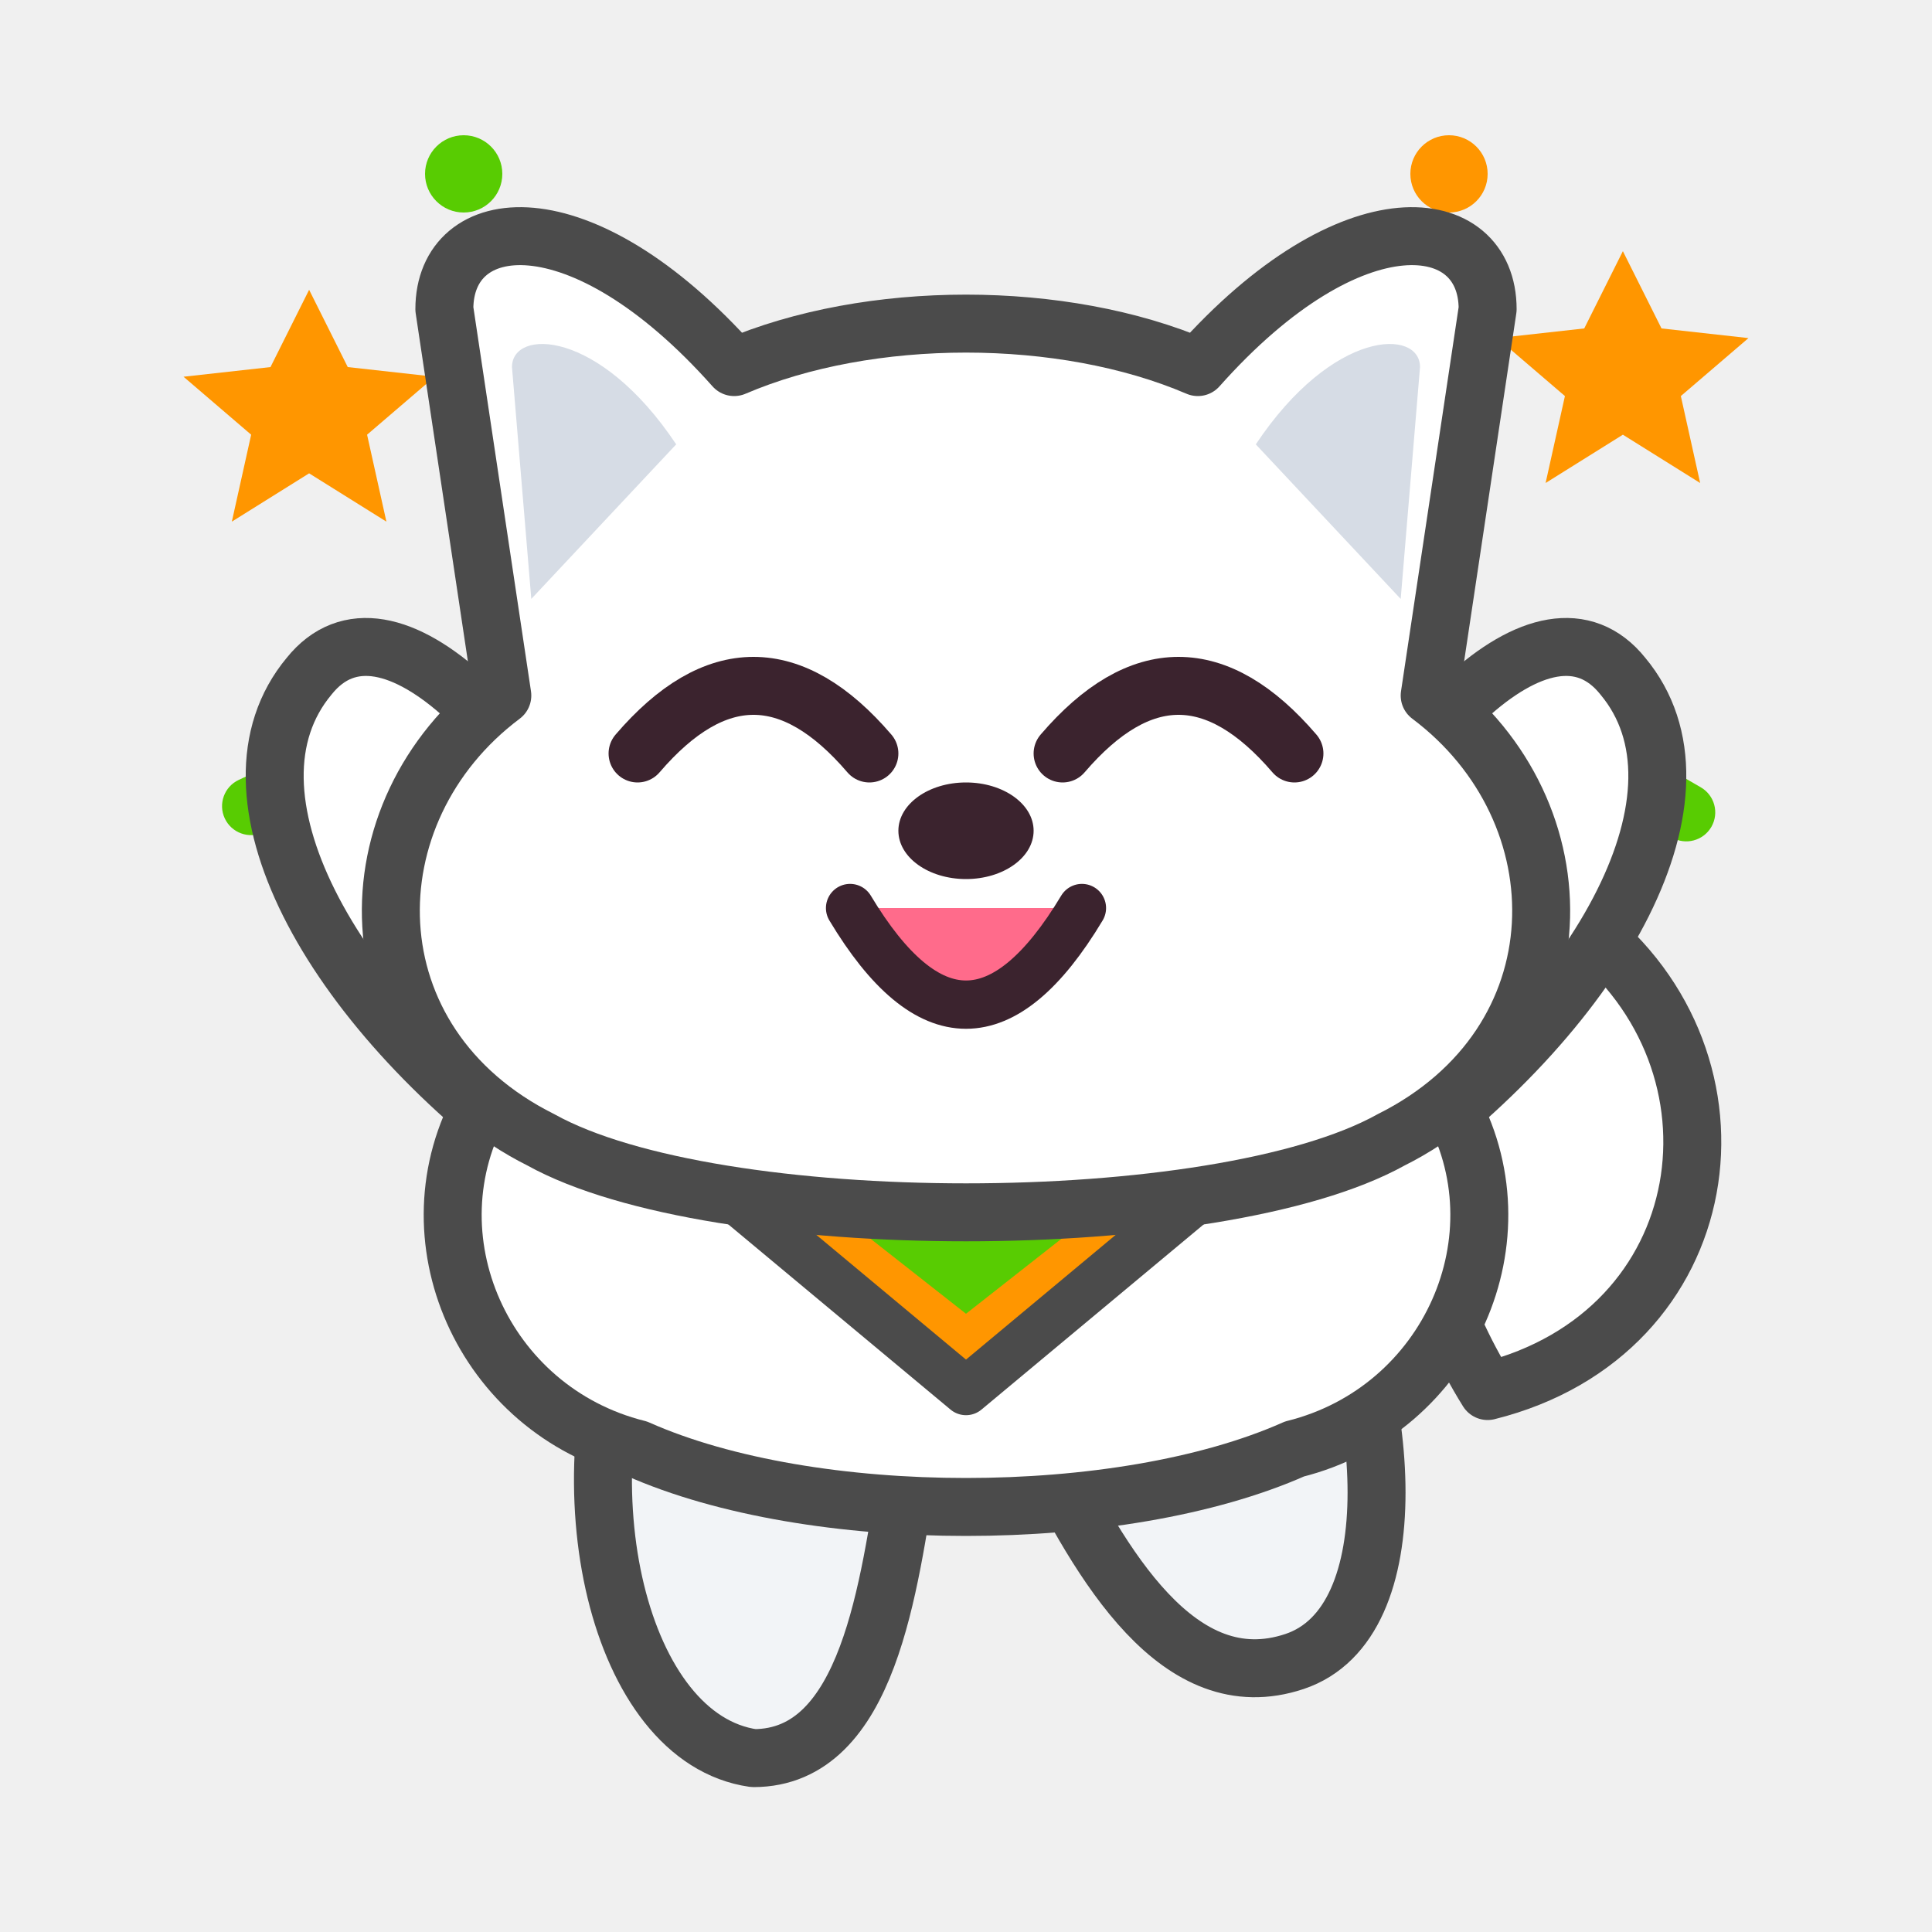
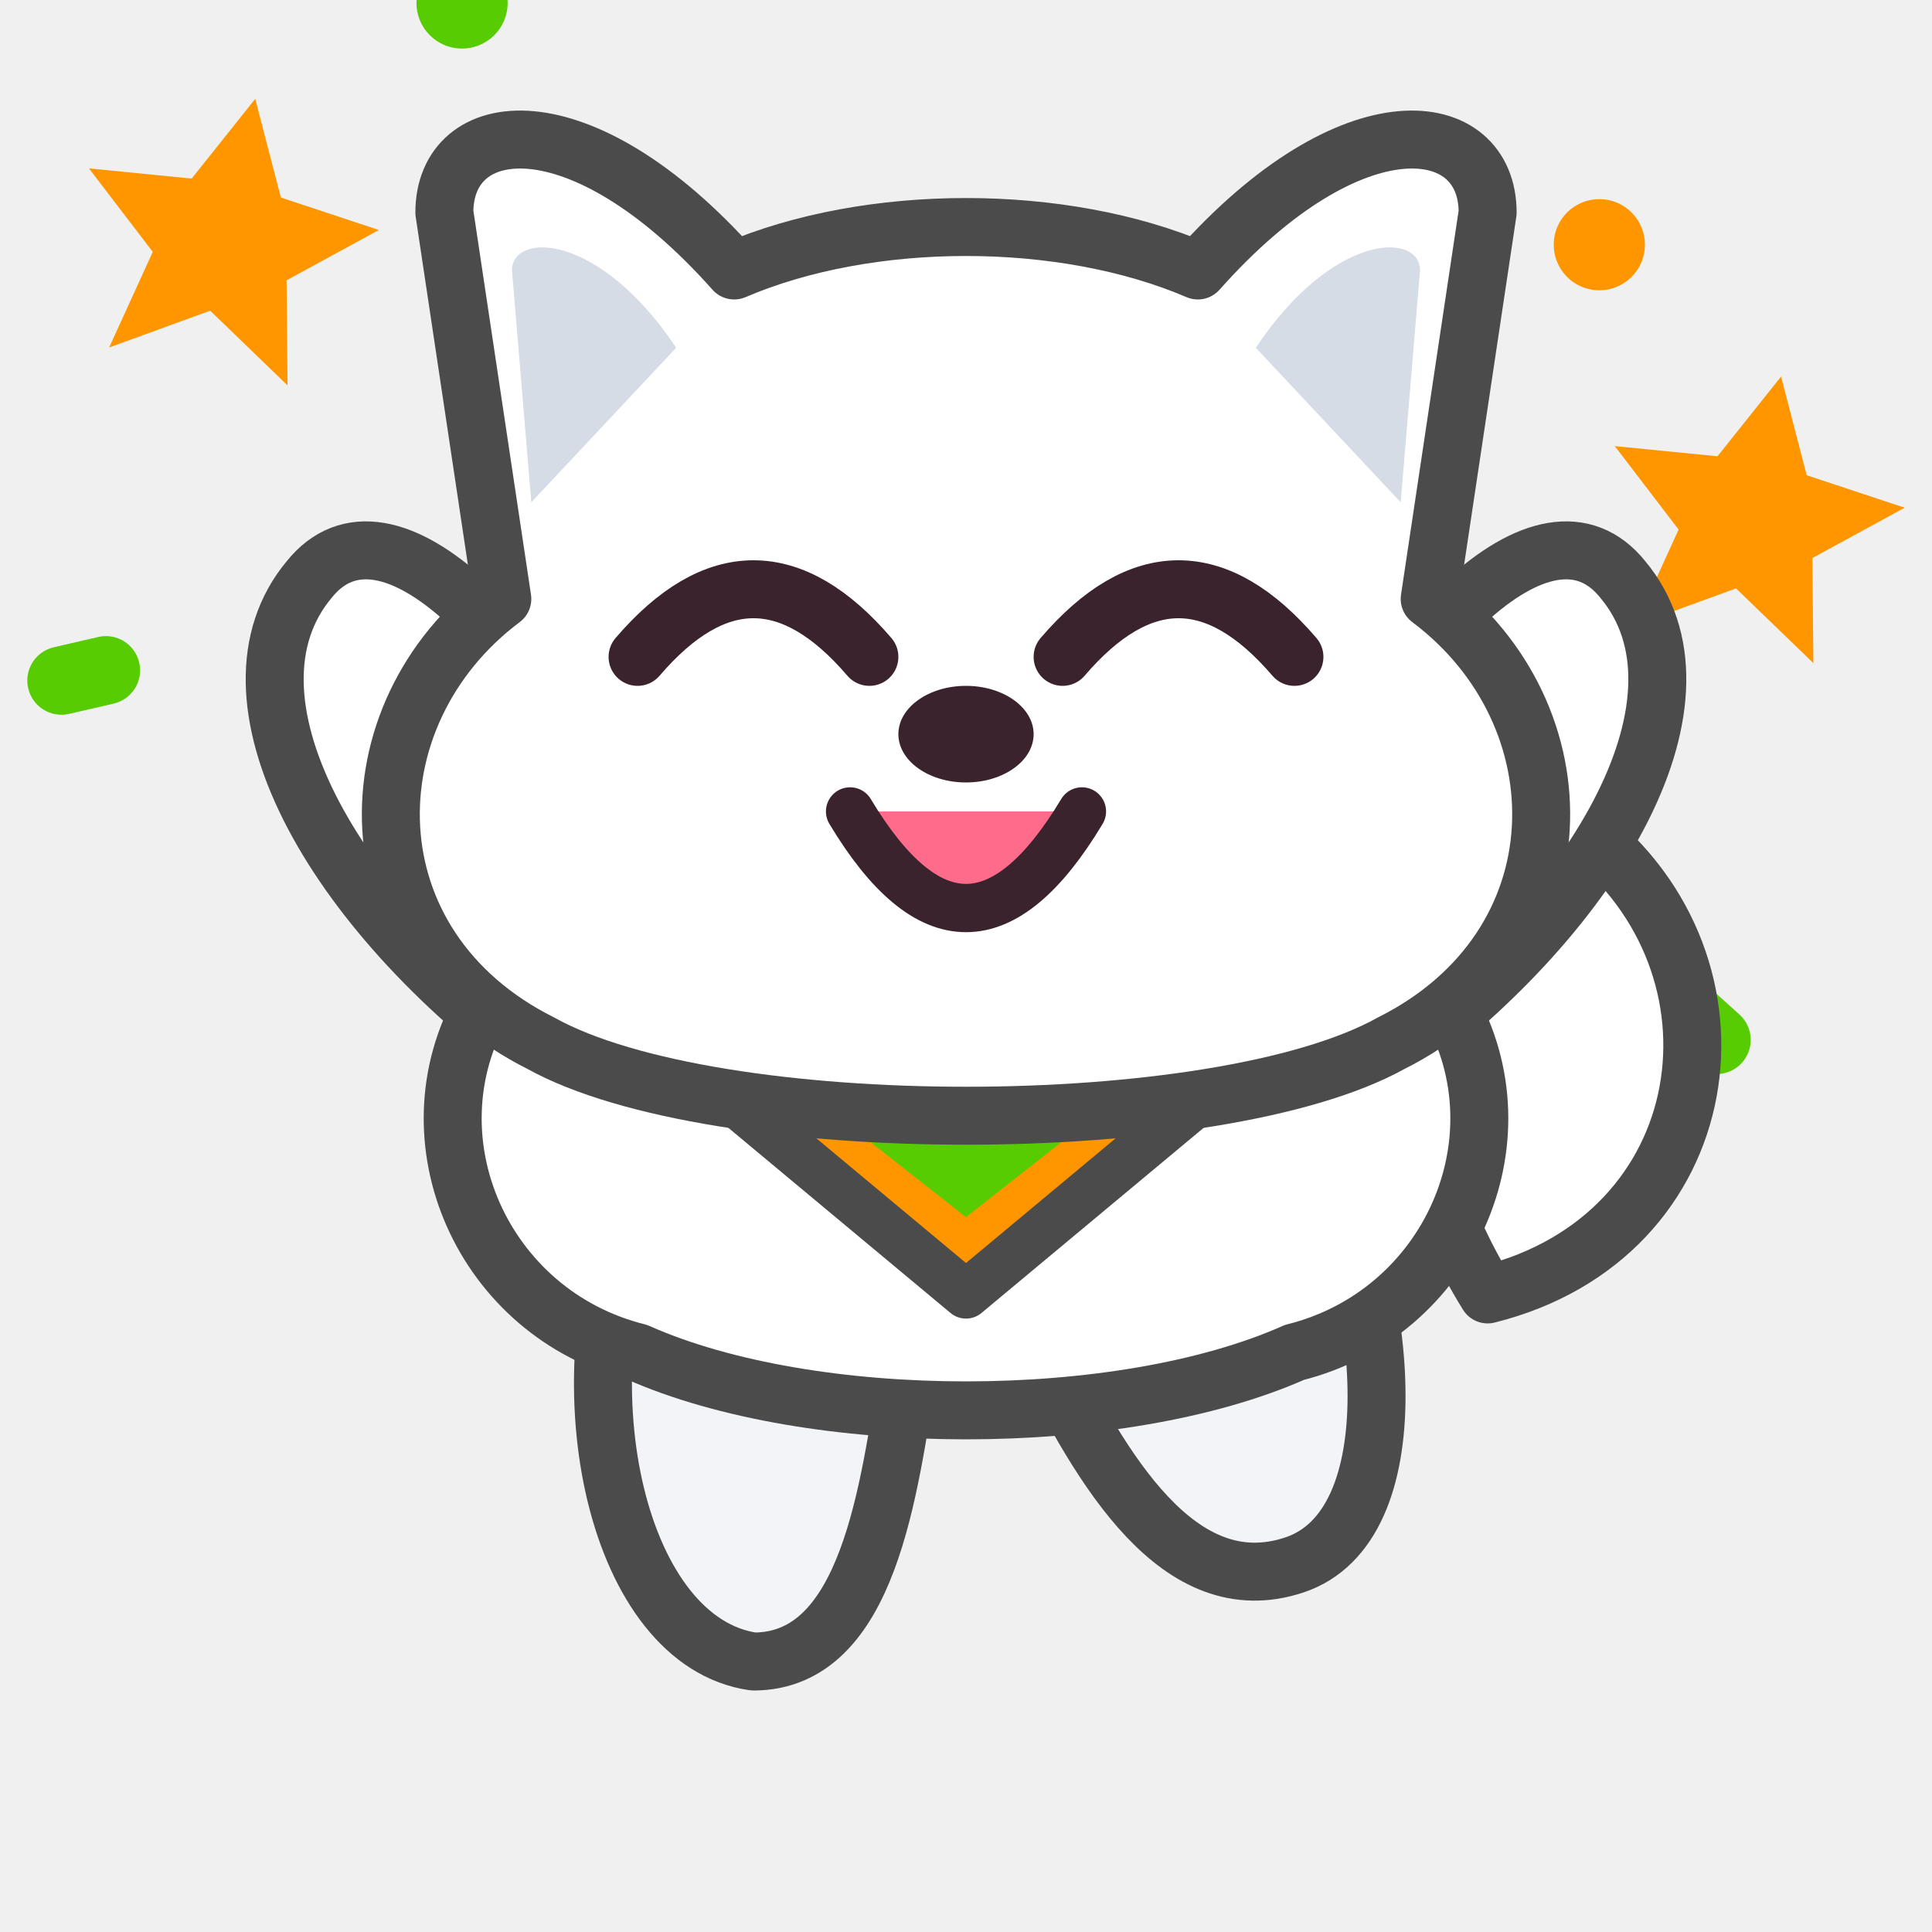
<svg xmlns="http://www.w3.org/2000/svg" viewBox="0 0 200 200" fill="none">
-   <g class="confetti">
+   <g class="confetti" transform="translate(100 50) scale(1.18) rotate(12) translate(-100 -50)">
    <polygon points="32,30 36,38 45,39 38,45 40,54 32,49 24,54 26,45 19,39 28,38" fill="#FF9600" />
    <polygon points="168,26 172,34 181,35 174,41 176,50 168,45 160,50 162,41 155,35 164,34" fill="#FF9600" />
    <rect x="22" y="82" width="10" height="6" rx="3" transform="rotate(-25 22 82)" fill="#58CC02" />
    <rect x="170" y="78" width="10" height="6" rx="3" transform="rotate(30 170 78)" fill="#58CC02" />
    <circle cx="48" cy="18" r="4" fill="#58CC02" />
    <circle cx="150" cy="18" r="4" fill="#FF9600" />
  </g>
-   <g class="jumper">
+   <g class="jumper" transform="translate(0 -10)">
    <path d="M154 144 C178 138, 182 110, 164 96 C170 86, 158 76, 146 84 C142 104, 144 128, 154 144 Z" fill="#FFFFFF" stroke="#4B4B4B" stroke-width="6" stroke-linecap="round" stroke-linejoin="round" />
    <path d="M66 134 C58 154, 64 180, 78 182 C90 182, 92 164, 94 152 L108 150 C114 162, 122 176, 134 172 C146 168, 144 144, 136 128 Z" fill="#F2F4F7" stroke="#4B4B4B" stroke-width="6" stroke-linejoin="round" />
    <path d="M56 120 C34 104, 22 82, 32 70 C40 60, 56 76, 66 100 Z" fill="#FFFFFF" stroke="#4B4B4B" stroke-width="6" stroke-linecap="round" stroke-linejoin="round" />
    <path d="M144 120 C166 104, 178 82, 168 70 C160 60, 144 76, 134 100 Z" fill="#FFFFFF" stroke="#4B4B4B" stroke-width="6" stroke-linecap="round" stroke-linejoin="round" />
    <path d="M50 114 C42 128, 50 146, 66 150 C84 158, 116 158, 134 150 C150 146, 158 128, 150 114 Z" fill="#FFFFFF" stroke="#4B4B4B" stroke-width="6" stroke-linejoin="round" />
    <path d="M64 114 L100 144 L136 114 Z" fill="#FF9600" stroke="#4B4B4B" stroke-width="5" stroke-linejoin="round" />
    <path d="M72 114 L100 136 L128 114 Z" fill="#58CC02" />
    <path d="M52 72 L46 32 C46 22, 60 20, 76 38 C90 32, 110 32, 124 38 C140 20, 154 22, 154 32 L148 72 C164 84, 164 108, 144 118 C126 128, 74 128, 56 118 C36 108, 36 84, 52 72 Z" fill="#FFFFFF" stroke="#4B4B4B" stroke-width="6" stroke-linejoin="round" />
    <path d="M55 62 L53 38 C53 34, 62 34, 70 46 Z" fill="#D6DCE5" />
    <path d="M145 62 L147 38 C147 34, 138 34, 130 46 Z" fill="#D6DCE5" />
    <path d="M66 78 Q78 64 90 78" fill="none" stroke="#3B232E" stroke-width="6" stroke-linecap="round" />
    <path d="M110 78 Q122 64 134 78" fill="none" stroke="#3B232E" stroke-width="6" stroke-linecap="round" />
    <ellipse cx="100" cy="86" rx="7" ry="5" fill="#3B232E" />
    <path d="M88 94 Q100 114 112 94" fill="#FF6B8B" stroke="#3B232E" stroke-width="5" stroke-linecap="round" stroke-linejoin="round" />
  </g>
</svg>
